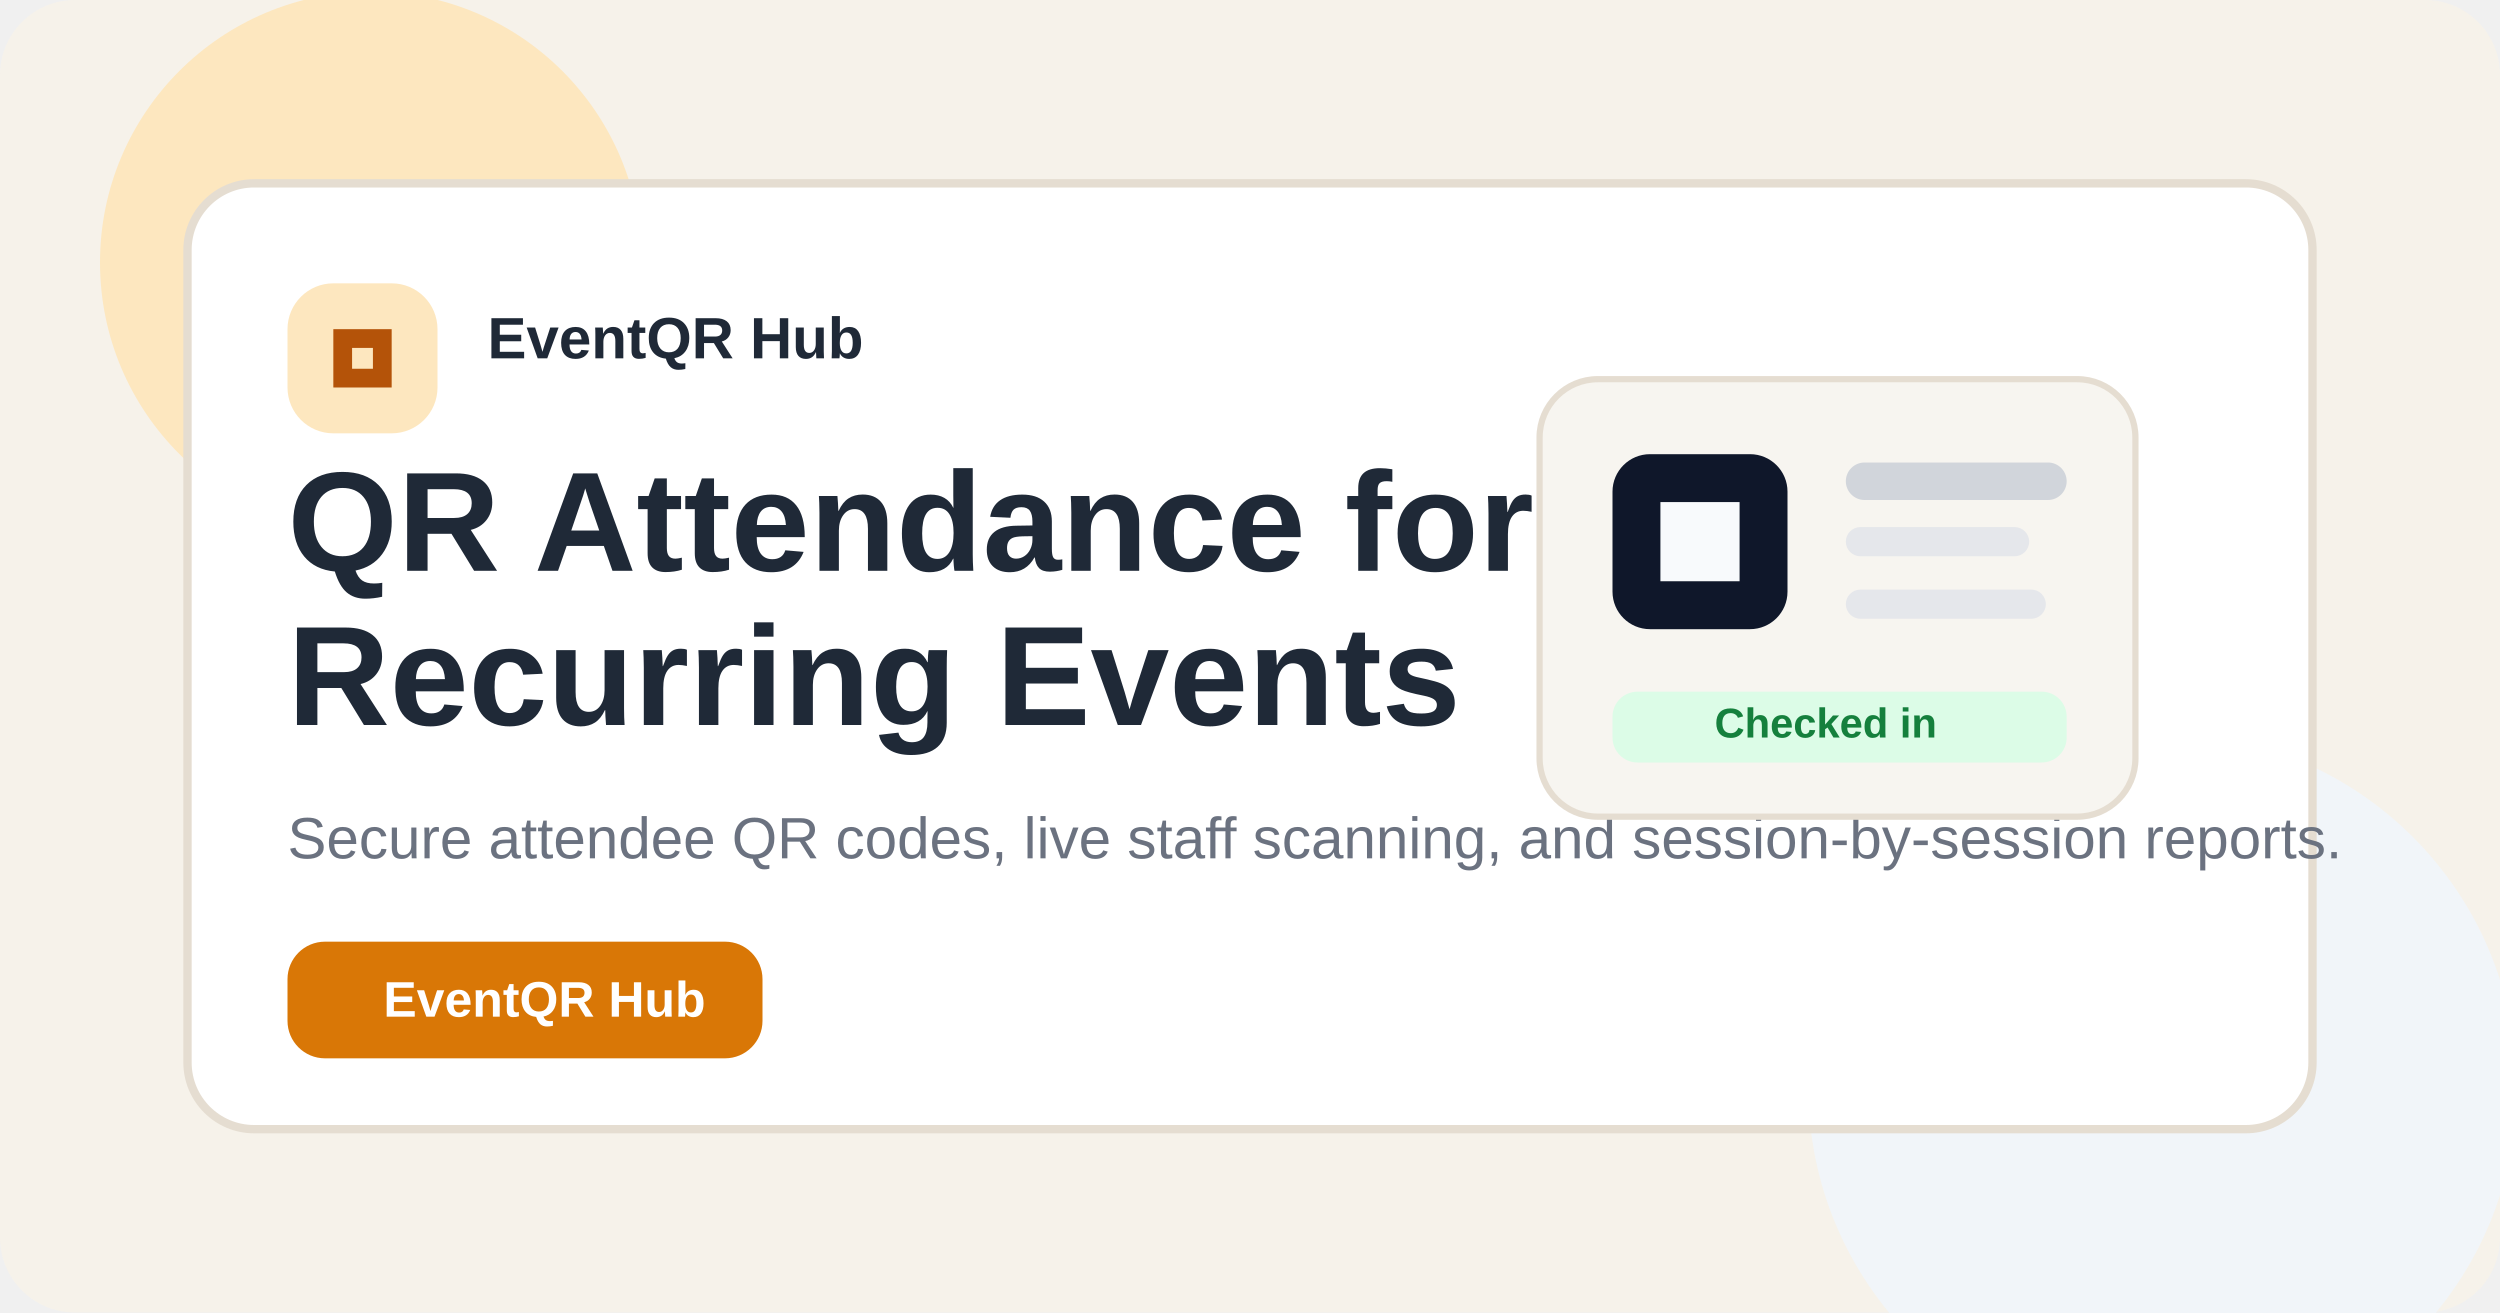
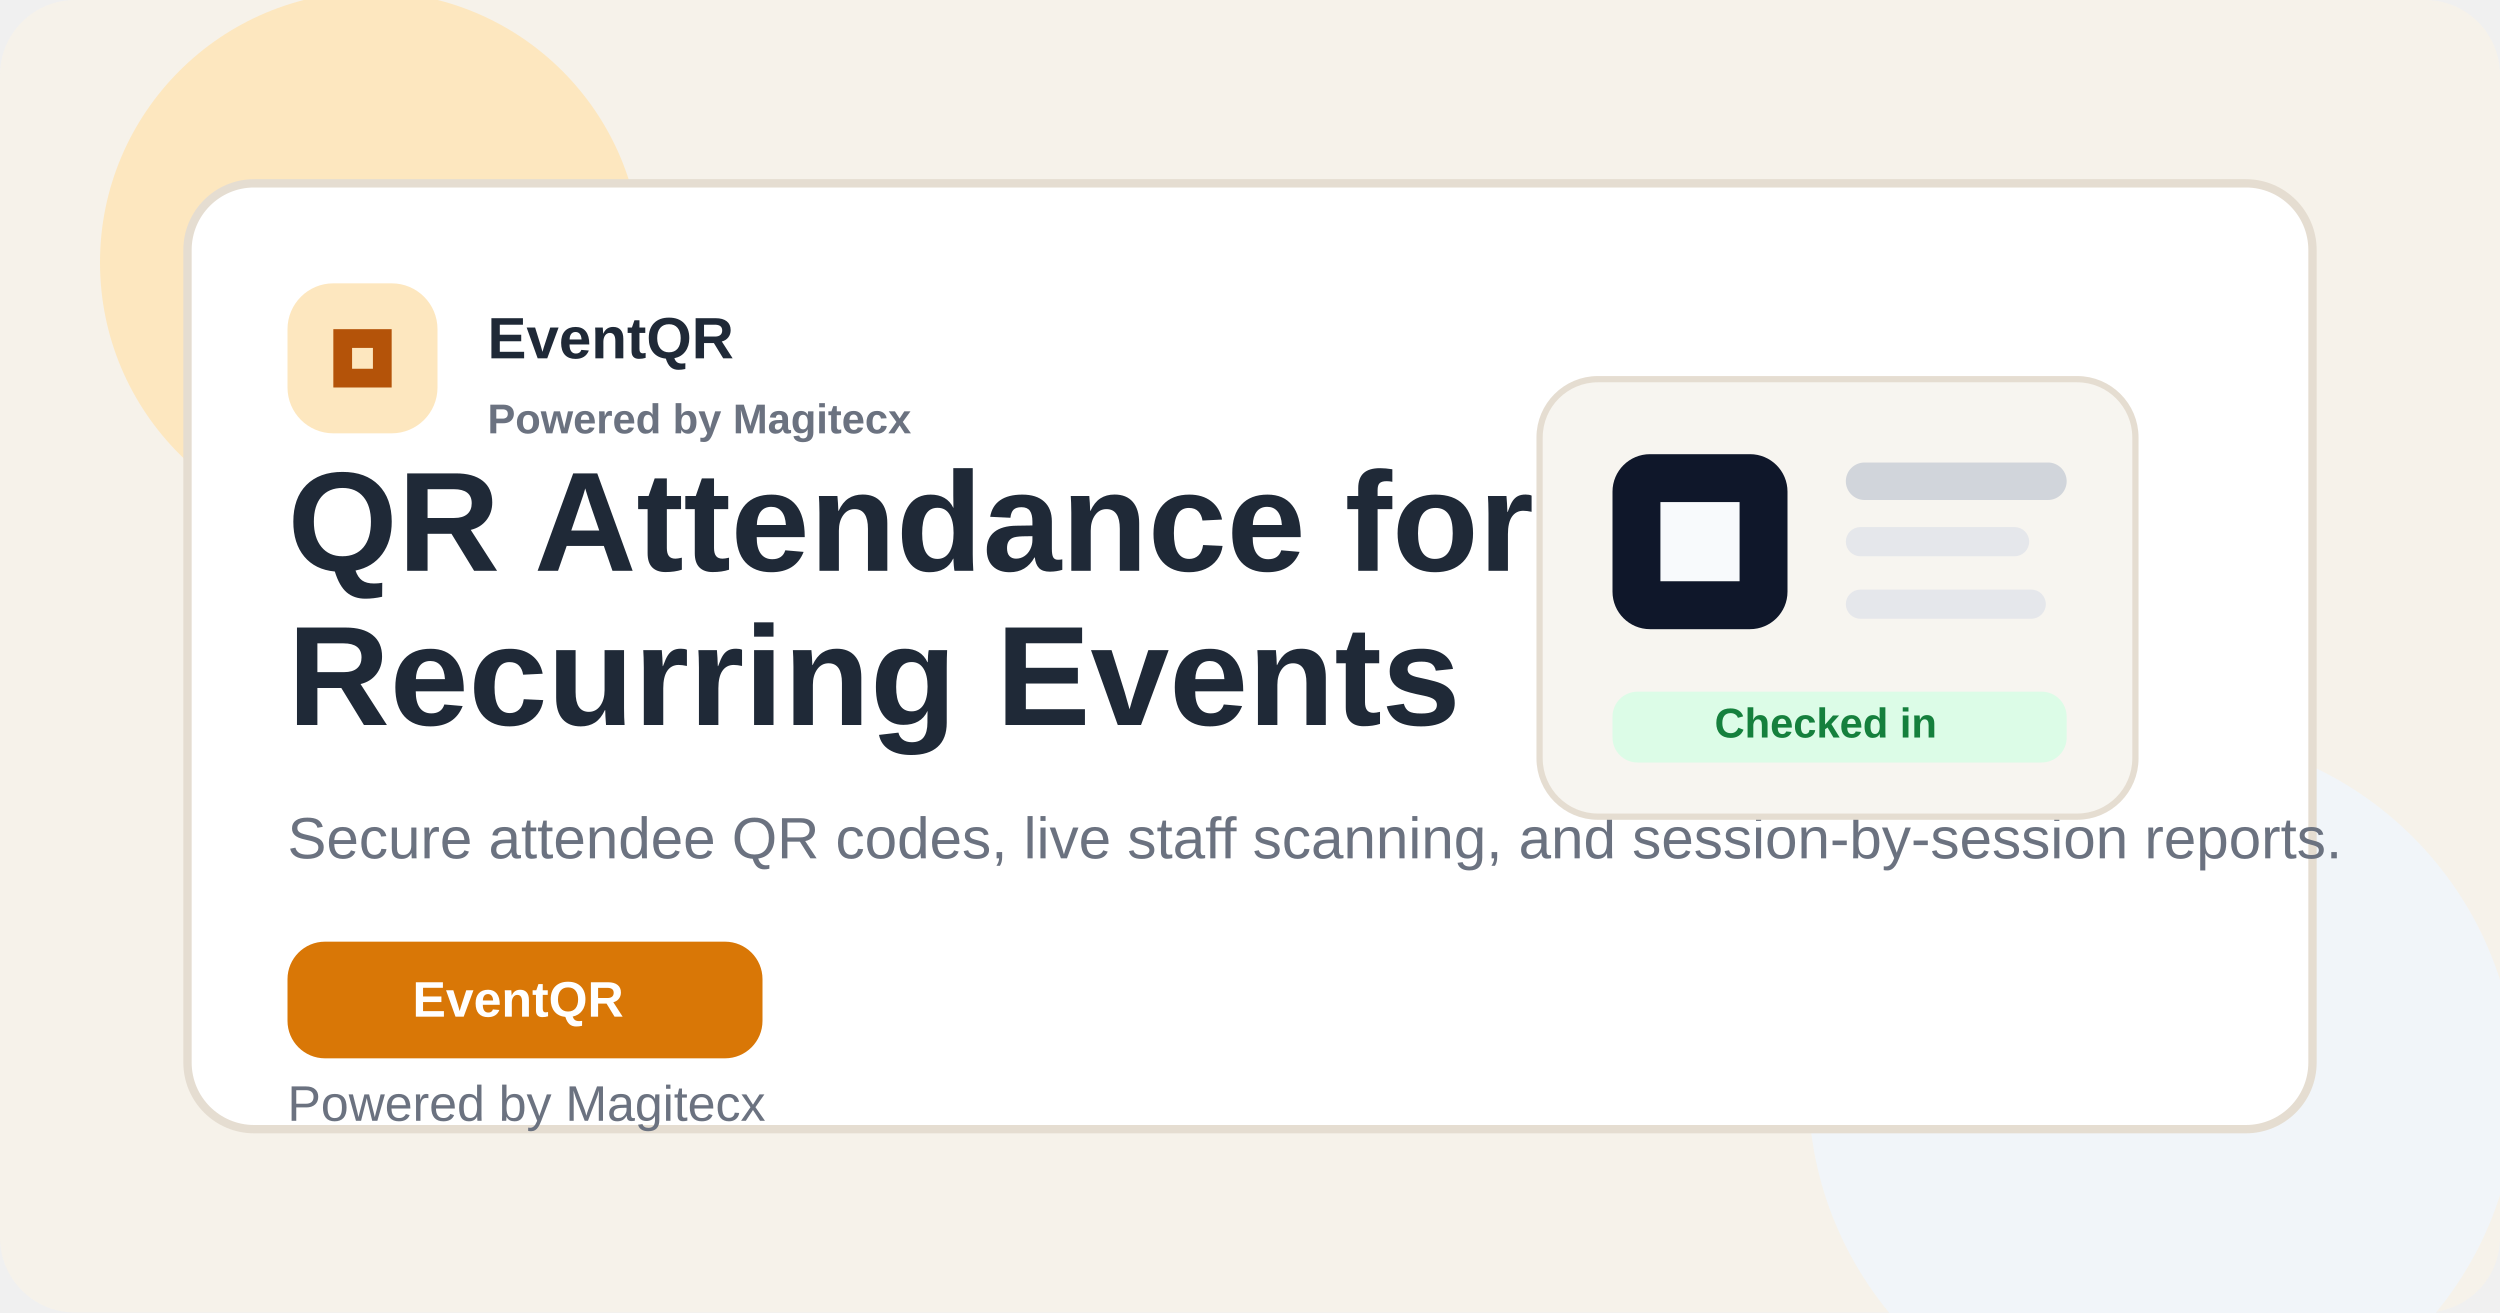
<svg xmlns="http://www.w3.org/2000/svg" width="1200" height="630" viewBox="0 0 1200 630" fill="none">
  <rect width="1200" height="630" rx="36" fill="#F6F2EA" />
  <circle cx="178" cy="126" r="130" fill="#FDE7BF" />
  <circle cx="1038" cy="522" r="170" fill="#F1F5F9" />
  <rect x="90" y="88" width="1020" height="454" rx="32" fill="white" stroke="#E5DDD1" stroke-width="4" />
  <rect x="138" y="136" width="72" height="72" rx="22" fill="#FDE7BF" />
  <path d="M160 158H188V186H160V158Z" fill="#B45309" />
  <path d="M169 167H179V177H169V167Z" fill="#FDE7BF" />
-   <text x="234" y="172" fill="#1F2937" font-family="Arial, sans-serif" font-size="28" font-weight="700">EventQR Hub</text>
+   <text x="234" y="172" fill="#1F2937" font-family="Arial, sans-serif" font-size="28" font-weight="700">EventQR</text>
+   <text x="234" y="208" fill="#6B7280" font-family="Arial, sans-serif" font-size="20" font-weight="700">Powered by Magitecx</text>
  <text x="138" y="274" fill="#1F2937" font-family="Arial, sans-serif" font-size="68" font-weight="700">QR Attendance for</text>
  <text x="138" y="348" fill="#1F2937" font-family="Arial, sans-serif" font-size="68" font-weight="700">Recurring Events</text>
  <text x="138" y="412" fill="#6B7280" font-family="Arial, sans-serif" font-size="28">Secure attendee QR codes, live staff scanning, and session-by-session reports.</text>
  <rect x="138" y="452" width="228" height="56" rx="18" fill="#D97706" />
-   <text x="184" y="488" fill="white" font-family="Arial, sans-serif" font-size="24" font-weight="700">EventQR Hub</text>
+   <text x="198" y="488" fill="white" font-family="Arial, sans-serif" font-size="24" font-weight="700">EventQR</text>
+   <text x="138" y="538" fill="#6B7280" font-family="Arial, sans-serif" font-size="24">Powered by Magitecx</text>
  <rect x="739" y="182" width="286" height="210" rx="28" fill="#F7F5F0" stroke="#E5DDD1" stroke-width="3" />
  <rect x="774" y="218" width="84" height="84" rx="18" fill="#0F172A" />
  <rect x="797" y="241" width="38" height="38" fill="#F8FAFC" />
  <rect x="886" y="222" width="106" height="18" rx="9" fill="#D1D5DB" />
  <rect x="886" y="253" width="88" height="14" rx="7" fill="#E5E7EB" />
  <rect x="886" y="283" width="96" height="14" rx="7" fill="#E5E7EB" />
  <rect x="774" y="332" width="218" height="34" rx="12" fill="#DCFCE7" />
  <text x="823" y="354" fill="#15803D" font-family="Arial, sans-serif" font-size="20" font-weight="700">Checked in</text>
</svg>
